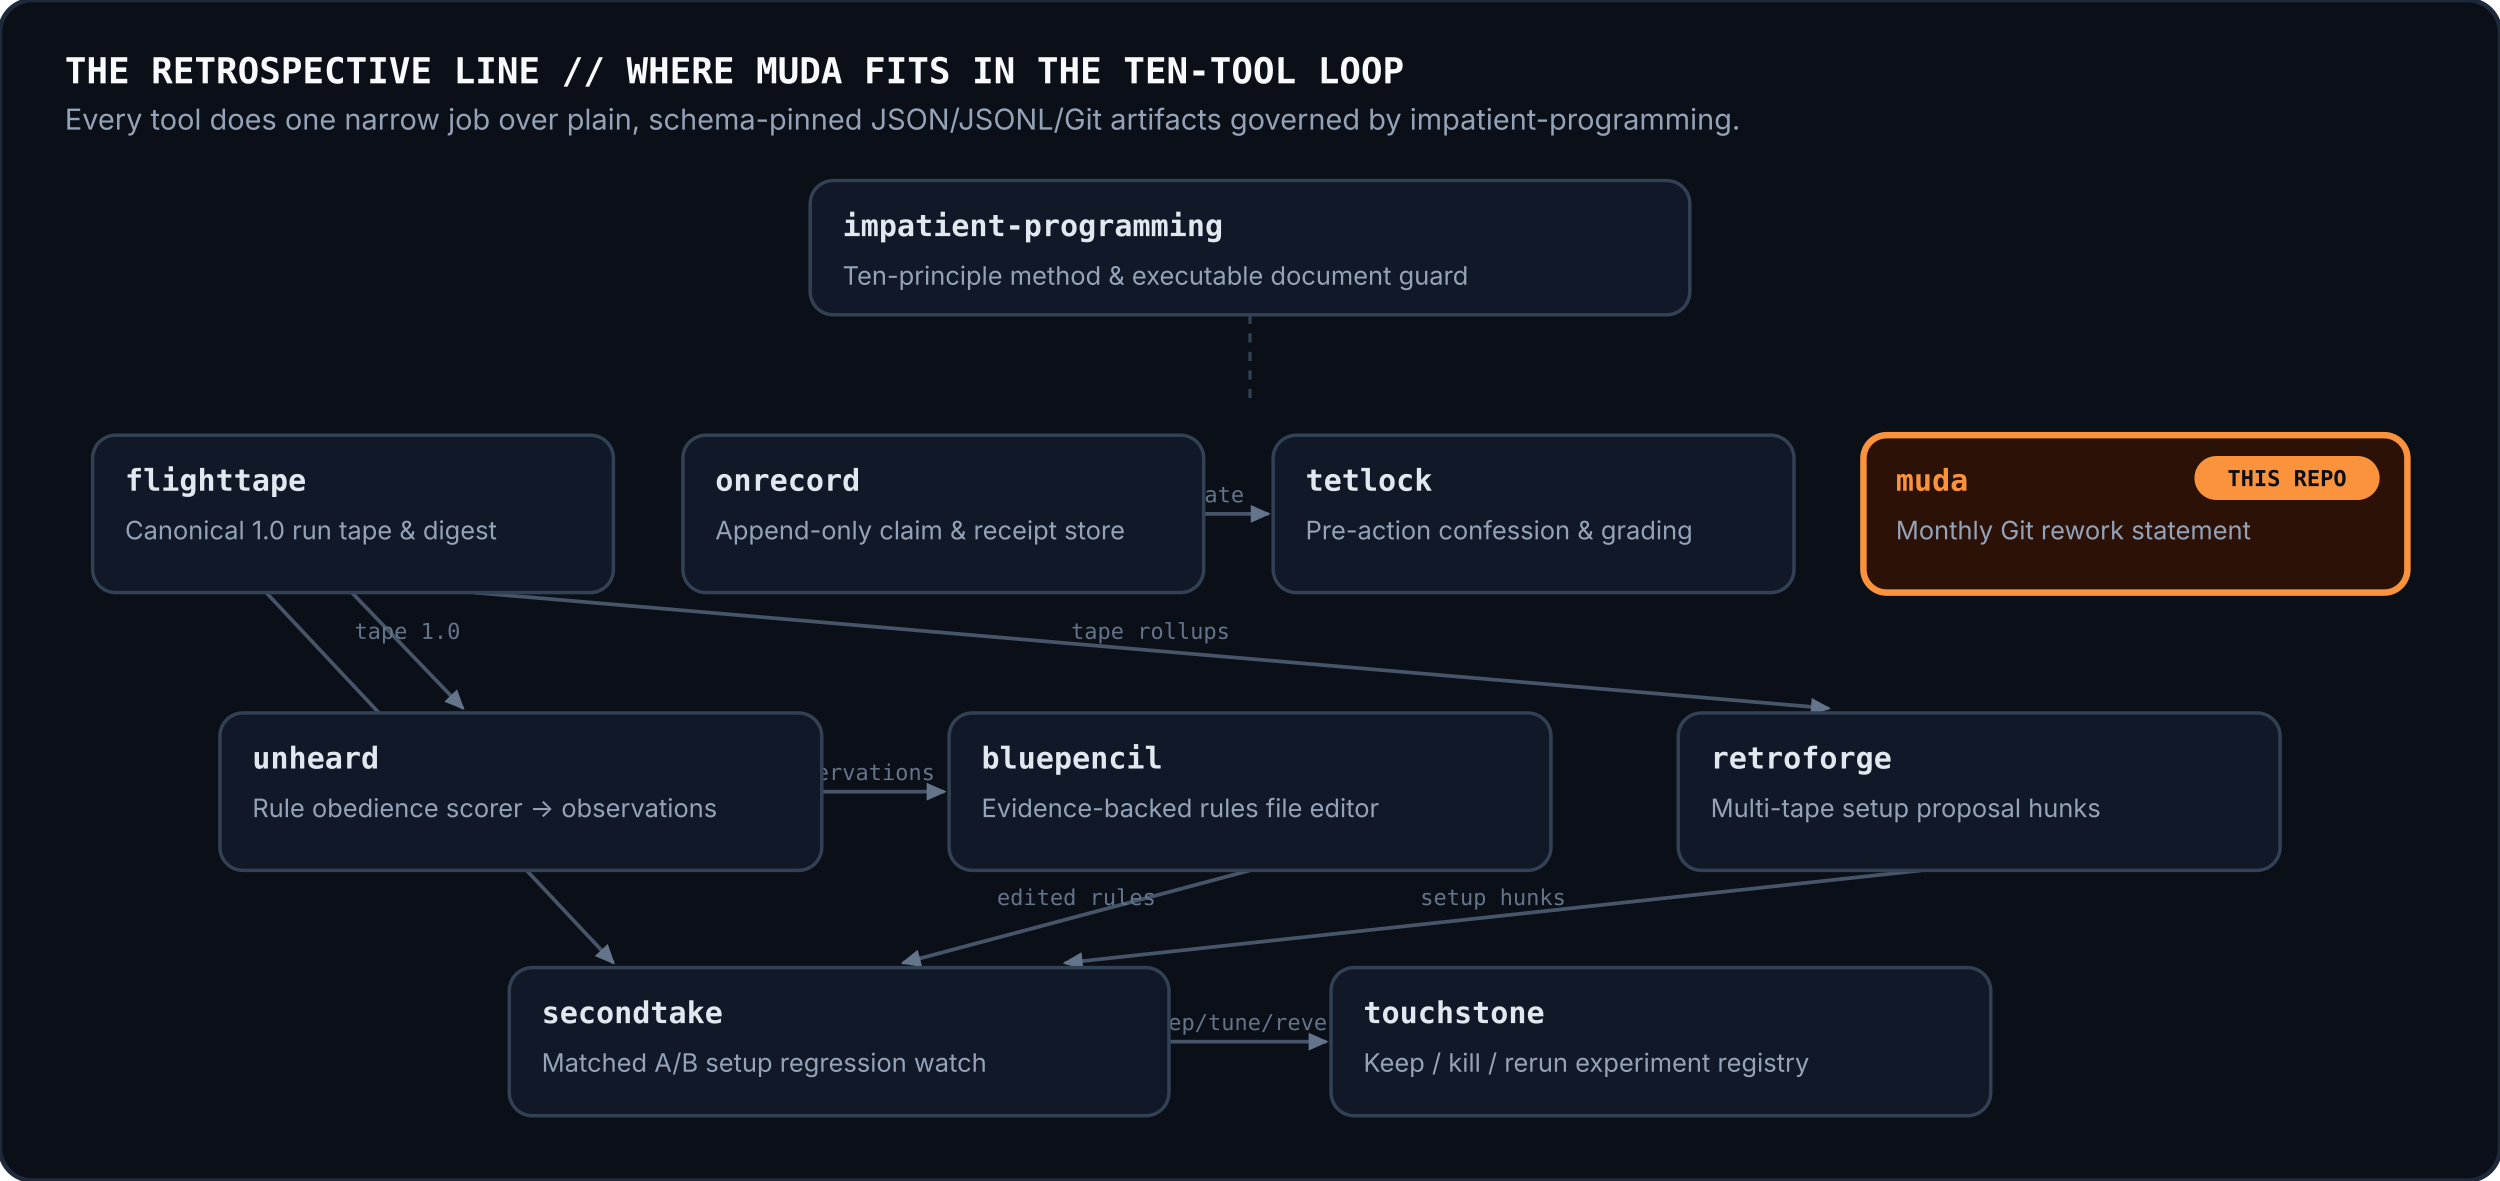
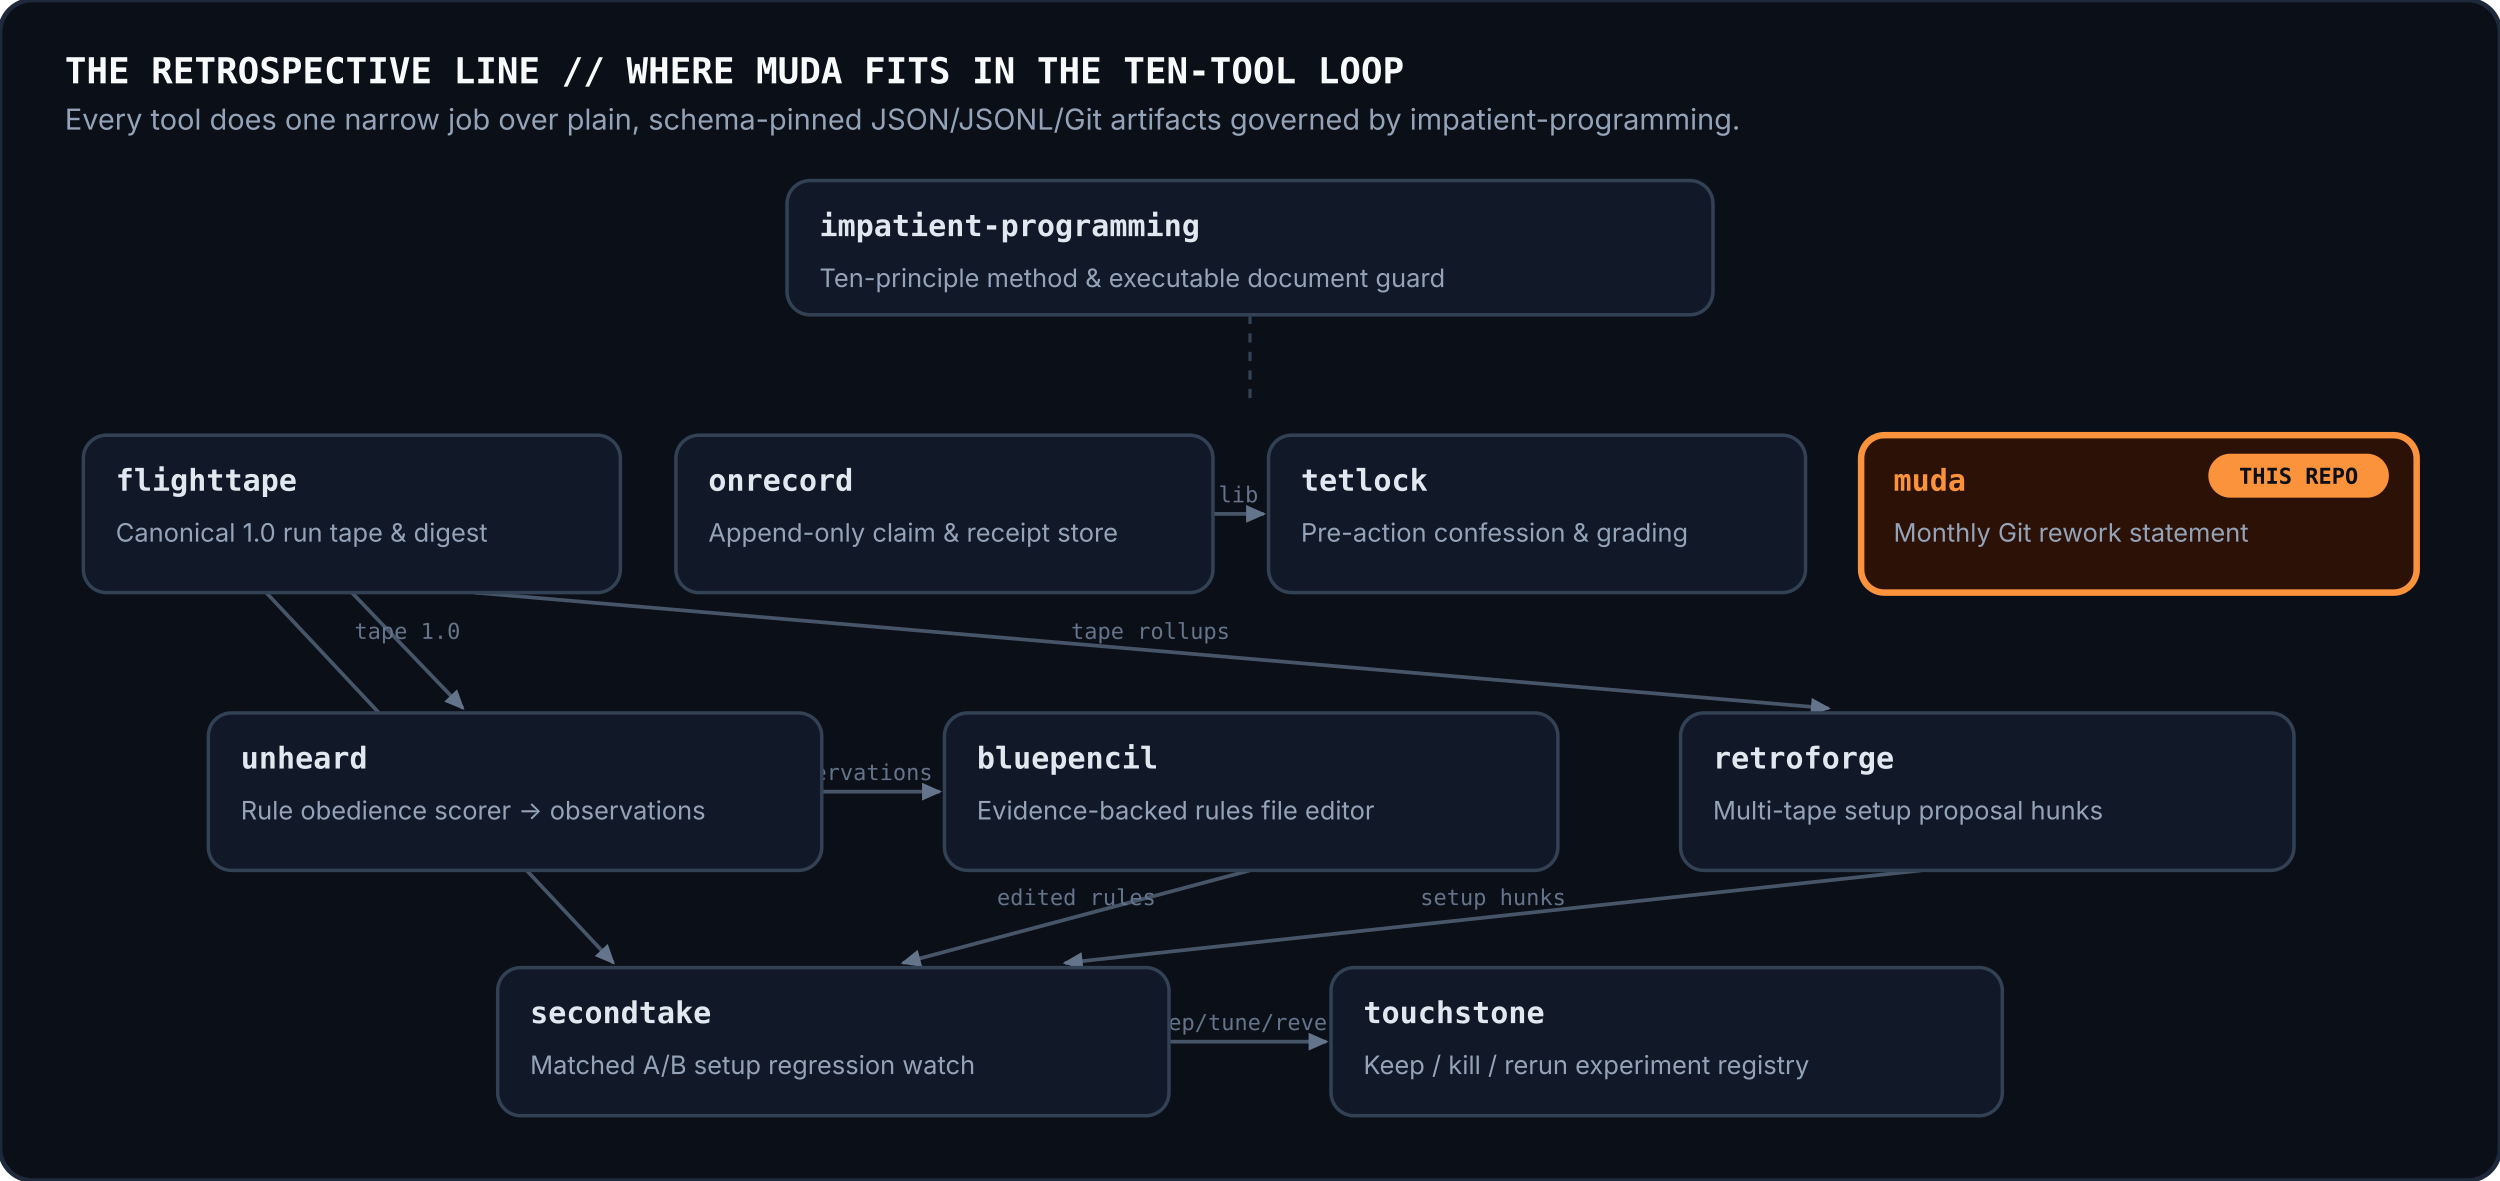
<svg xmlns="http://www.w3.org/2000/svg" viewBox="0 0 1080 510" width="1080" height="510" role="img" aria-label="Retrospective Line ten-repository architecture highlighting muda">
  <defs>
    <marker id="arcArr" viewBox="0 0 10 10" refX="8" refY="5" markerWidth="6" markerHeight="6" orient="auto-start-reverse">
      <path d="M 0 1 L 9 5 L 0 9 z" fill="#64748B" />
-     </marker>
-     <marker id="arcHi" viewBox="0 0 10 10" refX="8" refY="5" markerWidth="7" markerHeight="7" orient="auto-start-reverse">
-       <path d="M 0 1 L 9 5 L 0 9 z" fill="#FB923C" />
    </marker>
  </defs>
  <rect width="1080" height="510" rx="14" fill="#0B0F17" stroke="#1E293B" stroke-width="2" />
  <text x="28" y="36" font-family="ui-monospace, SFMono-Regular, Menlo, monospace" font-size="15.5" font-weight="700" fill="#F8FAFC">THE RETROSPECTIVE LINE  //  WHERE MUDA FITS IN THE TEN-TOOL LOOP</text>
  <text x="28" y="56" font-family="-apple-system, BlinkMacSystemFont, 'Segoe UI', sans-serif" font-size="12.5" fill="#94A3B8">Every tool does one narrow job over plain, schema-pinned JSON/JSONL/Git artifacts governed by impatient-programming.</text>
  <line x1="152" y1="256" x2="200" y2="306" stroke="#475569" stroke-width="1.6" marker-end="url(#arcArr)" />
  <text x="176" y="276" text-anchor="middle" font-family="ui-monospace, SFMono-Regular, Menlo, monospace" font-size="9.5" fill="#64748B">tape 1.0</text>
  <line x1="205" y1="256" x2="790" y2="306" stroke="#475569" stroke-width="1.6" marker-end="url(#arcArr)" />
  <text x="497" y="276" text-anchor="middle" font-family="ui-monospace, SFMono-Regular, Menlo, monospace" font-size="9.5" fill="#64748B">tape rollups</text>
  <line x1="115" y1="256" x2="265" y2="416" stroke="#475569" stroke-width="1.6" marker-end="url(#arcArr)" />
  <text x="190" y="331" text-anchor="middle" font-family="ui-monospace, SFMono-Regular, Menlo, monospace" font-size="9.5" fill="#64748B">before/after tapes</text>
-   <line x1="355" y1="342" x2="408" y2="342" stroke="#475569" stroke-width="1.6" marker-end="url(#arcArr)" />
-   <text x="381" y="337" text-anchor="middle" font-family="ui-monospace, SFMono-Regular, Menlo, monospace" font-size="9.5" fill="#64748B">observations 1.0</text>
+   <line x1="355" y1="342" x2="406" y2="342" stroke="#475569" stroke-width="1.6" marker-end="url(#arcArr)" />
+   <text x="380" y="337" text-anchor="middle" font-family="ui-monospace, SFMono-Regular, Menlo, monospace" font-size="9.5" fill="#64748B">observations 1.0</text>
  <line x1="540" y1="376" x2="390" y2="416" stroke="#475569" stroke-width="1.6" marker-end="url(#arcArr)" />
  <text x="465" y="391" text-anchor="middle" font-family="ui-monospace, SFMono-Regular, Menlo, monospace" font-size="9.5" fill="#64748B">edited rules</text>
  <line x1="830" y1="376" x2="460" y2="416" stroke="#475569" stroke-width="1.6" marker-end="url(#arcArr)" />
  <text x="645" y="391" text-anchor="middle" font-family="ui-monospace, SFMono-Regular, Menlo, monospace" font-size="9.5" fill="#64748B">setup hunks</text>
  <line x1="505" y1="450" x2="573" y2="450" stroke="#475569" stroke-width="1.6" marker-end="url(#arcArr)" />
  <text x="539" y="445" text-anchor="middle" font-family="ui-monospace, SFMono-Regular, Menlo, monospace" font-size="9.5" fill="#64748B">keep/tune/revert</text>
-   <line x1="465" y1="222" x2="548" y2="222" stroke="#475569" stroke-width="1.6" marker-end="url(#arcArr)" />
-   <text x="506" y="217" text-anchor="middle" font-family="ui-monospace, SFMono-Regular, Menlo, monospace" font-size="9.5" fill="#64748B">claim crate</text>
+   <line x1="524" y1="222" x2="546" y2="222" stroke="#475569" stroke-width="1.6" marker-end="url(#arcArr)" />
+   <text x="535" y="217" text-anchor="middle" font-family="ui-monospace, SFMono-Regular, Menlo, monospace" font-size="9.5" fill="#64748B">lib</text>
  <line x1="540" y1="136" x2="540" y2="174" stroke="#334155" stroke-width="1.4" stroke-dasharray="4 4" />
-   <rect x="350" y="78" width="380" height="58" rx="10" fill="#111827" stroke="#334155" stroke-width="1.5" />
-   <text x="364" y="102" font-family="ui-monospace, SFMono-Regular, Menlo, monospace" font-size="13" font-weight="700" fill="#E2E8F0">impatient-programming</text>
-   <text x="364" y="123" font-family="-apple-system, BlinkMacSystemFont, 'Segoe UI', sans-serif" font-size="11" fill="#94A3B8">Ten-principle method &amp; executable document guard</text>
-   <rect x="40" y="188" width="225" height="68" rx="10" fill="#111827" stroke="#334155" stroke-width="1.5" />
-   <text x="54" y="212" font-family="ui-monospace, SFMono-Regular, Menlo, monospace" font-size="13" font-weight="700" fill="#E2E8F0">flighttape</text>
-   <text x="54" y="233" font-family="-apple-system, BlinkMacSystemFont, 'Segoe UI', sans-serif" font-size="11" fill="#94A3B8">Canonical 1.0 run tape &amp; digest</text>
-   <rect x="295" y="188" width="225" height="68" rx="10" fill="#111827" stroke="#334155" stroke-width="1.5" />
-   <text x="309" y="212" font-family="ui-monospace, SFMono-Regular, Menlo, monospace" font-size="13" font-weight="700" fill="#E2E8F0">onrecord</text>
-   <text x="309" y="233" font-family="-apple-system, BlinkMacSystemFont, 'Segoe UI', sans-serif" font-size="11" fill="#94A3B8">Append-only claim &amp; receipt store</text>
-   <rect x="550" y="188" width="225" height="68" rx="10" fill="#111827" stroke="#334155" stroke-width="1.5" />
-   <text x="564" y="212" font-family="ui-monospace, SFMono-Regular, Menlo, monospace" font-size="13" font-weight="700" fill="#E2E8F0">tetlock</text>
-   <text x="564" y="233" font-family="-apple-system, BlinkMacSystemFont, 'Segoe UI', sans-serif" font-size="11" fill="#94A3B8">Pre-action confession &amp; grading</text>
-   <rect x="805" y="188" width="235" height="68" rx="10" fill="#2C1206" stroke="#FB923C" stroke-width="2.8" />
-   <text x="819" y="212" font-family="ui-monospace, SFMono-Regular, Menlo, monospace" font-size="13" font-weight="700" fill="#FB923C">muda</text>
-   <rect x="948" y="197" width="80" height="19" rx="9.5" fill="#FB923C" />
-   <text x="988" y="210" text-anchor="middle" font-family="ui-monospace, SFMono-Regular, Menlo, monospace" font-size="9.5" font-weight="700" fill="#0B0F17">THIS REPO</text>
-   <text x="819" y="233" font-family="-apple-system, BlinkMacSystemFont, 'Segoe UI', sans-serif" font-size="11" fill="#94A3B8">Monthly Git rework statement</text>
-   <rect x="95" y="308" width="260" height="68" rx="10" fill="#111827" stroke="#334155" stroke-width="1.5" />
-   <text x="109" y="332" font-family="ui-monospace, SFMono-Regular, Menlo, monospace" font-size="13" font-weight="700" fill="#E2E8F0">unheard</text>
-   <text x="109" y="353" font-family="-apple-system, BlinkMacSystemFont, 'Segoe UI', sans-serif" font-size="11" fill="#94A3B8">Rule obedience scorer -&gt; observations</text>
-   <rect x="410" y="308" width="260" height="68" rx="10" fill="#111827" stroke="#334155" stroke-width="1.5" />
-   <text x="424" y="332" font-family="ui-monospace, SFMono-Regular, Menlo, monospace" font-size="13" font-weight="700" fill="#E2E8F0">bluepencil</text>
-   <text x="424" y="353" font-family="-apple-system, BlinkMacSystemFont, 'Segoe UI', sans-serif" font-size="11" fill="#94A3B8">Evidence-backed rules file editor</text>
-   <rect x="725" y="308" width="260" height="68" rx="10" fill="#111827" stroke="#334155" stroke-width="1.5" />
-   <text x="739" y="332" font-family="ui-monospace, SFMono-Regular, Menlo, monospace" font-size="13" font-weight="700" fill="#E2E8F0">retroforge</text>
-   <text x="739" y="353" font-family="-apple-system, BlinkMacSystemFont, 'Segoe UI', sans-serif" font-size="11" fill="#94A3B8">Multi-tape setup proposal hunks</text>
-   <rect x="220" y="418" width="285" height="64" rx="10" fill="#111827" stroke="#334155" stroke-width="1.5" />
-   <text x="234" y="442" font-family="ui-monospace, SFMono-Regular, Menlo, monospace" font-size="13" font-weight="700" fill="#E2E8F0">secondtake</text>
-   <text x="234" y="463" font-family="-apple-system, BlinkMacSystemFont, 'Segoe UI', sans-serif" font-size="11" fill="#94A3B8">Matched A/B setup regression watch</text>
-   <rect x="575" y="418" width="285" height="64" rx="10" fill="#111827" stroke="#334155" stroke-width="1.5" />
+   <rect x="340" y="78" width="400" height="58" rx="10" fill="#111827" stroke="#334155" stroke-width="1.5" />
+   <text x="354" y="102" font-family="ui-monospace, SFMono-Regular, Menlo, monospace" font-size="13" font-weight="700" fill="#E2E8F0">impatient-programming</text>
+   <text x="354" y="124" font-family="-apple-system, BlinkMacSystemFont, 'Segoe UI', sans-serif" font-size="11" fill="#94A3B8">Ten-principle method &amp; executable document guard</text>
+   <rect x="36" y="188" width="232" height="68" rx="10" fill="#111827" stroke="#334155" stroke-width="1.5" />
+   <text x="50" y="212" font-family="ui-monospace, SFMono-Regular, Menlo, monospace" font-size="13" font-weight="700" fill="#E2E8F0">flighttape</text>
+   <text x="50" y="234" font-family="-apple-system, BlinkMacSystemFont, 'Segoe UI', sans-serif" font-size="11" fill="#94A3B8">Canonical 1.0 run tape &amp; digest</text>
+   <rect x="292" y="188" width="232" height="68" rx="10" fill="#111827" stroke="#334155" stroke-width="1.5" />
+   <text x="306" y="212" font-family="ui-monospace, SFMono-Regular, Menlo, monospace" font-size="13" font-weight="700" fill="#E2E8F0">onrecord</text>
+   <text x="306" y="234" font-family="-apple-system, BlinkMacSystemFont, 'Segoe UI', sans-serif" font-size="11" fill="#94A3B8">Append-only claim &amp; receipt store</text>
+   <rect x="548" y="188" width="232" height="68" rx="10" fill="#111827" stroke="#334155" stroke-width="1.5" />
+   <text x="562" y="212" font-family="ui-monospace, SFMono-Regular, Menlo, monospace" font-size="13" font-weight="700" fill="#E2E8F0">tetlock</text>
+   <text x="562" y="234" font-family="-apple-system, BlinkMacSystemFont, 'Segoe UI', sans-serif" font-size="11" fill="#94A3B8">Pre-action confession &amp; grading</text>
+   <rect x="804" y="188" width="240" height="68" rx="10" fill="#2C1206" stroke="#FB923C" stroke-width="2.8" />
+   <text x="818" y="212" font-family="ui-monospace, SFMono-Regular, Menlo, monospace" font-size="13" font-weight="700" fill="#FB923C">muda</text>
+   <rect x="954" y="196" width="78" height="19" rx="9.5" fill="#FB923C" />
+   <text x="993" y="209" text-anchor="middle" font-family="ui-monospace, SFMono-Regular, Menlo, monospace" font-size="9.5" font-weight="700" fill="#0B0F17">THIS REPO</text>
+   <text x="818" y="234" font-family="-apple-system, BlinkMacSystemFont, 'Segoe UI', sans-serif" font-size="11" fill="#94A3B8">Monthly Git rework statement</text>
+   <rect x="90" y="308" width="265" height="68" rx="10" fill="#111827" stroke="#334155" stroke-width="1.5" />
+   <text x="104" y="332" font-family="ui-monospace, SFMono-Regular, Menlo, monospace" font-size="13" font-weight="700" fill="#E2E8F0">unheard</text>
+   <text x="104" y="354" font-family="-apple-system, BlinkMacSystemFont, 'Segoe UI', sans-serif" font-size="11" fill="#94A3B8">Rule obedience scorer -&gt; observations</text>
+   <rect x="408" y="308" width="265" height="68" rx="10" fill="#111827" stroke="#334155" stroke-width="1.5" />
+   <text x="422" y="332" font-family="ui-monospace, SFMono-Regular, Menlo, monospace" font-size="13" font-weight="700" fill="#E2E8F0">bluepencil</text>
+   <text x="422" y="354" font-family="-apple-system, BlinkMacSystemFont, 'Segoe UI', sans-serif" font-size="11" fill="#94A3B8">Evidence-backed rules file editor</text>
+   <rect x="726" y="308" width="265" height="68" rx="10" fill="#111827" stroke="#334155" stroke-width="1.5" />
+   <text x="740" y="332" font-family="ui-monospace, SFMono-Regular, Menlo, monospace" font-size="13" font-weight="700" fill="#E2E8F0">retroforge</text>
+   <text x="740" y="354" font-family="-apple-system, BlinkMacSystemFont, 'Segoe UI', sans-serif" font-size="11" fill="#94A3B8">Multi-tape setup proposal hunks</text>
+   <rect x="215" y="418" width="290" height="64" rx="10" fill="#111827" stroke="#334155" stroke-width="1.5" />
+   <text x="229" y="442" font-family="ui-monospace, SFMono-Regular, Menlo, monospace" font-size="13" font-weight="700" fill="#E2E8F0">secondtake</text>
+   <text x="229" y="464" font-family="-apple-system, BlinkMacSystemFont, 'Segoe UI', sans-serif" font-size="11" fill="#94A3B8">Matched A/B setup regression watch</text>
+   <rect x="575" y="418" width="290" height="64" rx="10" fill="#111827" stroke="#334155" stroke-width="1.5" />
  <text x="589" y="442" font-family="ui-monospace, SFMono-Regular, Menlo, monospace" font-size="13" font-weight="700" fill="#E2E8F0">touchstone</text>
-   <text x="589" y="463" font-family="-apple-system, BlinkMacSystemFont, 'Segoe UI', sans-serif" font-size="11" fill="#94A3B8">Keep / kill / rerun experiment registry</text>
+   <text x="589" y="464" font-family="-apple-system, BlinkMacSystemFont, 'Segoe UI', sans-serif" font-size="11" fill="#94A3B8">Keep / kill / rerun experiment registry</text>
</svg>
